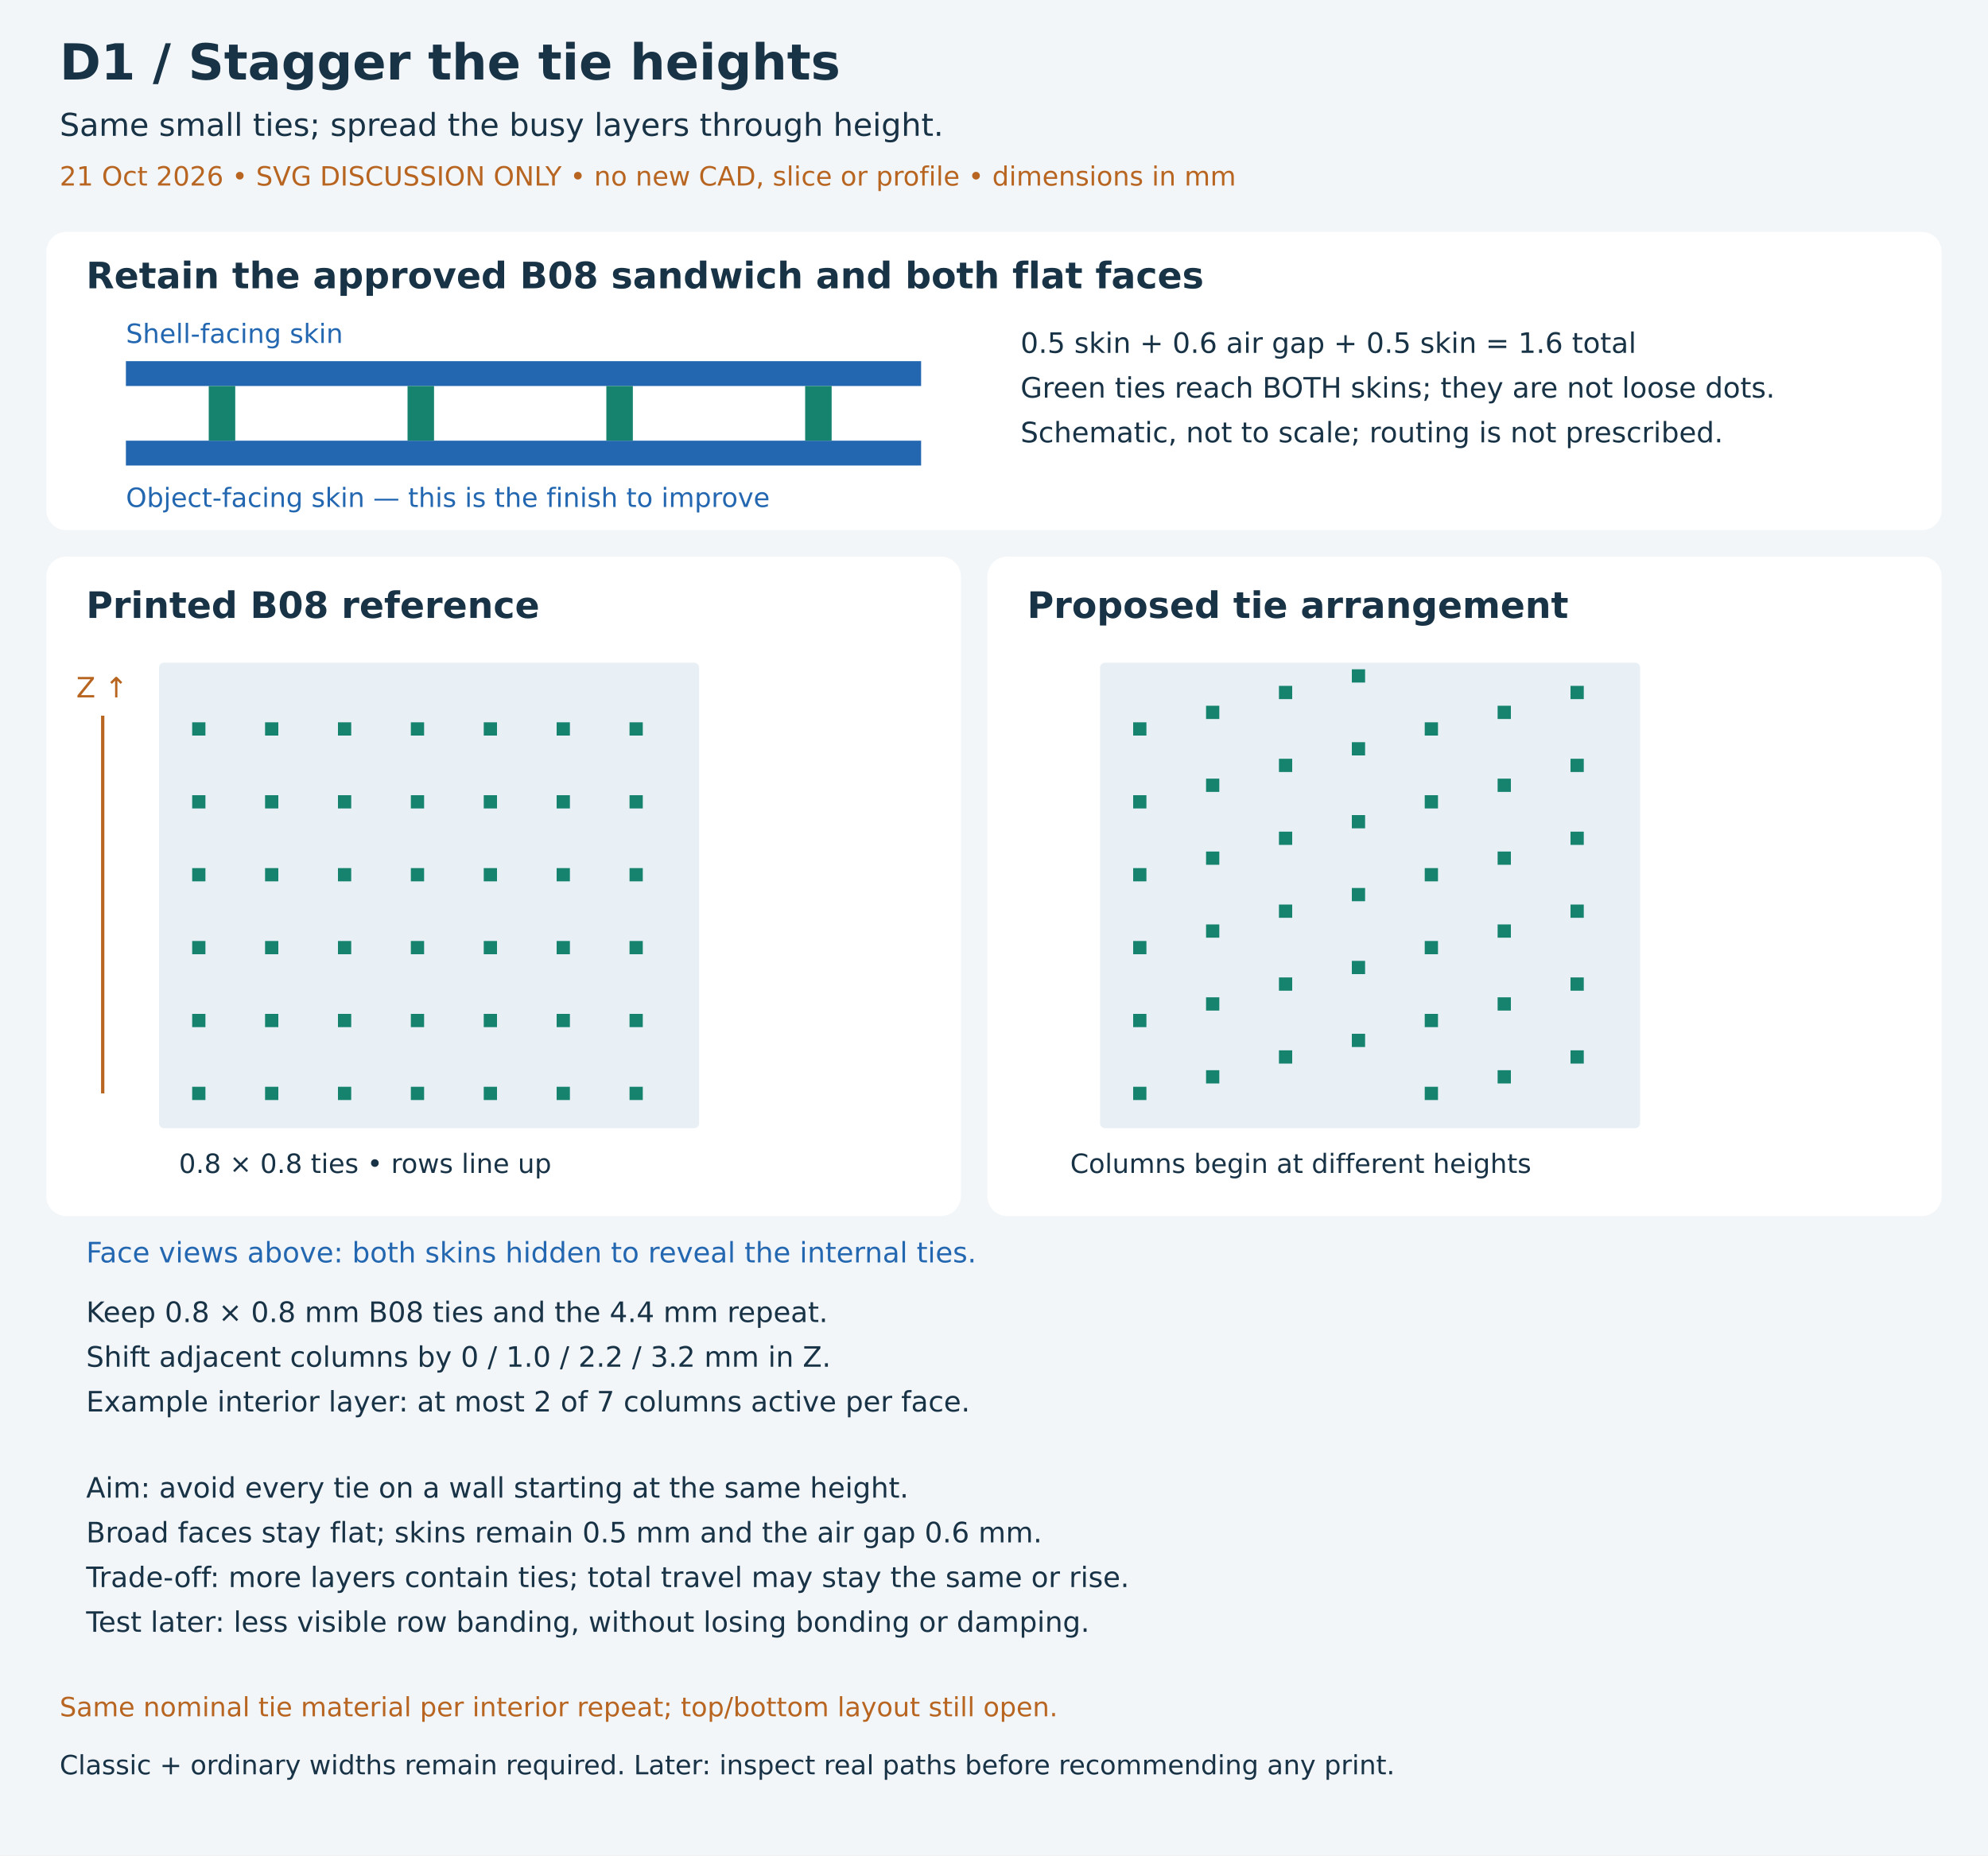
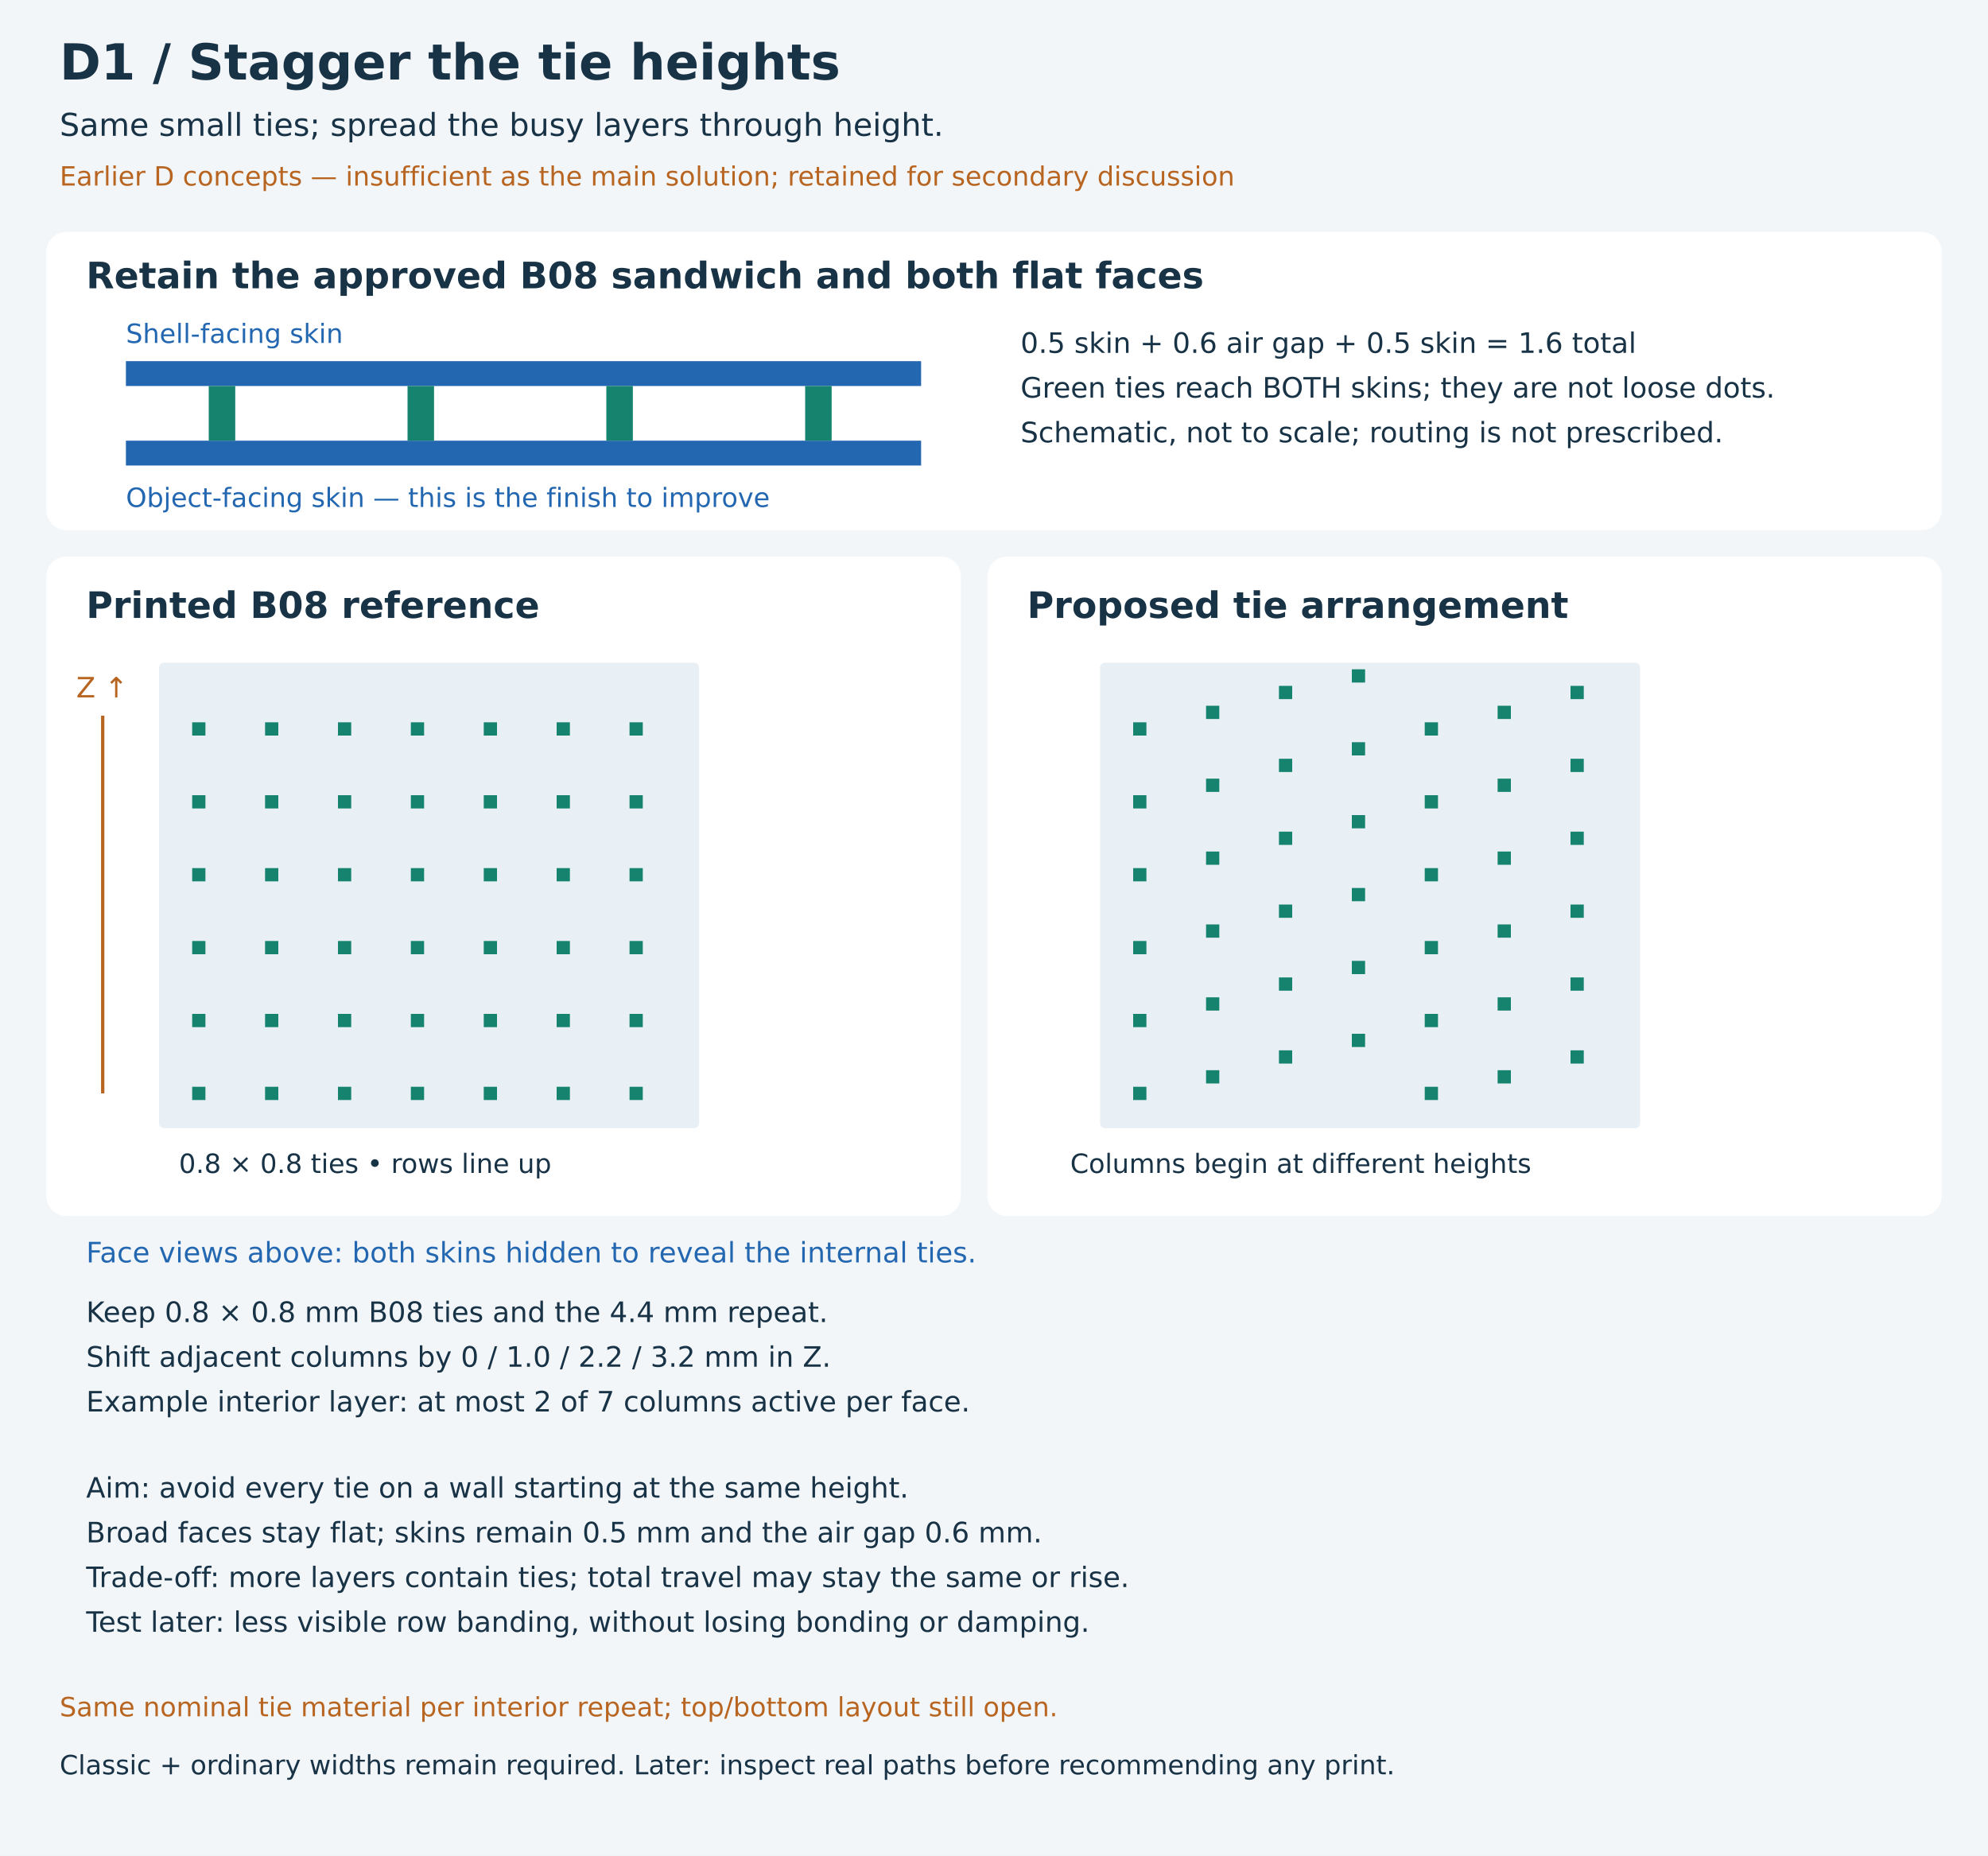
<svg xmlns="http://www.w3.org/2000/svg" width="1200" height="1120" viewBox="0 0 1200 1120" role="img" aria-labelledby="title desc">
  <g font-family="DejaVu Sans, sans-serif">
    <rect x="0" y="0" width="1200" height="1120" fill="#f3f6f9" rx="0" stroke="none" />
    <text x="36" y="48" font-size="30" fill="#183246" font-weight="700">D1 / Stagger the tie heights</text>
    <text x="36" y="82" font-size="19" fill="#183246" font-weight="400">Same small ties; spread the busy layers through height.</text>
-     <text x="36" y="112" font-size="16" fill="#b76520" font-weight="400">21 Oct 2026 • SVG DISCUSSION ONLY • no new CAD, slice or profile • dimensions in mm</text>
+     <text x="36" y="112" font-size="16" fill="#b76520" font-weight="400">Earlier D concepts — insufficient as the main solution; retained for secondary discussion</text>
    <rect x="28" y="140" width="1144" height="180" fill="white" rx="12" stroke="none" />
    <text x="52" y="174" font-size="22" fill="#183246" font-weight="700">Retain the approved B08 sandwich and both flat faces</text>
    <text x="76" y="207" font-size="16" fill="#2367b1" font-weight="400">Shell-facing skin</text>
    <rect x="76" y="218" width="480" height="15" fill="#2367b1" rx="0" stroke="none" />
    <rect x="76" y="266" width="480" height="15" fill="#2367b1" rx="0" stroke="none" />
    <rect x="126" y="233" width="16" height="33" fill="#15836e" rx="0" stroke="none" />
    <rect x="246" y="233" width="16" height="33" fill="#15836e" rx="0" stroke="none" />
    <rect x="366" y="233" width="16" height="33" fill="#15836e" rx="0" stroke="none" />
    <rect x="486" y="233" width="16" height="33" fill="#15836e" rx="0" stroke="none" />
    <text x="76" y="306" font-size="16" fill="#2367b1" font-weight="400">Object-facing skin — this is the finish to improve</text>
    <text x="616" y="213" font-size="17" fill="#183246" font-weight="400">0.5 skin + 0.6 air gap + 0.5 skin = 1.6 total</text>
    <text x="616" y="240" font-size="17" fill="#183246" font-weight="400">Green ties reach BOTH skins; they are not loose dots.</text>
    <text x="616" y="267" font-size="17" fill="#183246" font-weight="400">Schematic, not to scale; routing is not prescribed.</text>
    <rect x="28" y="336" width="552" height="398" fill="white" rx="12" stroke="none" />
    <rect x="596" y="336" width="576" height="398" fill="white" rx="12" stroke="none" />
    <text x="52" y="373" font-size="22" fill="#183246" font-weight="700">Printed B08 reference</text>
    <text x="620" y="373" font-size="22" fill="#183246" font-weight="700">Proposed tie arrangement</text>
    <rect x="96" y="400" width="326" height="281" fill="#e9f0f5" rx="3" stroke="none" />
    <rect x="664" y="400" width="326" height="281" fill="#e9f0f5" rx="3" stroke="none" />
    <rect x="116" y="656.0" width="8" height="8" fill="#15836e" rx="0" stroke="none" />
    <rect x="160" y="656.0" width="8" height="8" fill="#15836e" rx="0" stroke="none" />
    <rect x="204" y="656.0" width="8" height="8" fill="#15836e" rx="0" stroke="none" />
    <rect x="248" y="656.0" width="8" height="8" fill="#15836e" rx="0" stroke="none" />
    <rect x="292" y="656.0" width="8" height="8" fill="#15836e" rx="0" stroke="none" />
    <rect x="336" y="656.0" width="8" height="8" fill="#15836e" rx="0" stroke="none" />
    <rect x="380" y="656.0" width="8" height="8" fill="#15836e" rx="0" stroke="none" />
    <rect x="116" y="612.0" width="8" height="8" fill="#15836e" rx="0" stroke="none" />
    <rect x="160" y="612.0" width="8" height="8" fill="#15836e" rx="0" stroke="none" />
    <rect x="204" y="612.0" width="8" height="8" fill="#15836e" rx="0" stroke="none" />
    <rect x="248" y="612.0" width="8" height="8" fill="#15836e" rx="0" stroke="none" />
    <rect x="292" y="612.0" width="8" height="8" fill="#15836e" rx="0" stroke="none" />
    <rect x="336" y="612.0" width="8" height="8" fill="#15836e" rx="0" stroke="none" />
    <rect x="380" y="612.0" width="8" height="8" fill="#15836e" rx="0" stroke="none" />
    <rect x="116" y="568.0" width="8" height="8" fill="#15836e" rx="0" stroke="none" />
    <rect x="160" y="568.0" width="8" height="8" fill="#15836e" rx="0" stroke="none" />
    <rect x="204" y="568.0" width="8" height="8" fill="#15836e" rx="0" stroke="none" />
    <rect x="248" y="568.0" width="8" height="8" fill="#15836e" rx="0" stroke="none" />
    <rect x="292" y="568.0" width="8" height="8" fill="#15836e" rx="0" stroke="none" />
    <rect x="336" y="568.0" width="8" height="8" fill="#15836e" rx="0" stroke="none" />
    <rect x="380" y="568.0" width="8" height="8" fill="#15836e" rx="0" stroke="none" />
    <rect x="116" y="524.0" width="8" height="8" fill="#15836e" rx="0" stroke="none" />
    <rect x="160" y="524.0" width="8" height="8" fill="#15836e" rx="0" stroke="none" />
    <rect x="204" y="524.0" width="8" height="8" fill="#15836e" rx="0" stroke="none" />
    <rect x="248" y="524.0" width="8" height="8" fill="#15836e" rx="0" stroke="none" />
    <rect x="292" y="524.0" width="8" height="8" fill="#15836e" rx="0" stroke="none" />
    <rect x="336" y="524.0" width="8" height="8" fill="#15836e" rx="0" stroke="none" />
    <rect x="380" y="524.0" width="8" height="8" fill="#15836e" rx="0" stroke="none" />
    <rect x="116" y="480.0" width="8" height="8" fill="#15836e" rx="0" stroke="none" />
    <rect x="160" y="480.0" width="8" height="8" fill="#15836e" rx="0" stroke="none" />
    <rect x="204" y="480.0" width="8" height="8" fill="#15836e" rx="0" stroke="none" />
    <rect x="248" y="480.0" width="8" height="8" fill="#15836e" rx="0" stroke="none" />
    <rect x="292" y="480.0" width="8" height="8" fill="#15836e" rx="0" stroke="none" />
    <rect x="336" y="480.0" width="8" height="8" fill="#15836e" rx="0" stroke="none" />
    <rect x="380" y="480.0" width="8" height="8" fill="#15836e" rx="0" stroke="none" />
    <rect x="116" y="436.0" width="8" height="8" fill="#15836e" rx="0" stroke="none" />
    <rect x="160" y="436.0" width="8" height="8" fill="#15836e" rx="0" stroke="none" />
    <rect x="204" y="436.0" width="8" height="8" fill="#15836e" rx="0" stroke="none" />
    <rect x="248" y="436.0" width="8" height="8" fill="#15836e" rx="0" stroke="none" />
    <rect x="292" y="436.0" width="8" height="8" fill="#15836e" rx="0" stroke="none" />
    <rect x="336" y="436.0" width="8" height="8" fill="#15836e" rx="0" stroke="none" />
    <rect x="380" y="436.0" width="8" height="8" fill="#15836e" rx="0" stroke="none" />
    <rect x="684" y="656.0" width="8" height="8" fill="#15836e" rx="0" stroke="none" />
    <rect x="728" y="646.0" width="8" height="8" fill="#15836e" rx="0" stroke="none" />
    <rect x="772" y="634.0" width="8" height="8" fill="#15836e" rx="0" stroke="none" />
    <rect x="816" y="624.0" width="8" height="8" fill="#15836e" rx="0" stroke="none" />
    <rect x="860" y="656.0" width="8" height="8" fill="#15836e" rx="0" stroke="none" />
    <rect x="904" y="646.0" width="8" height="8" fill="#15836e" rx="0" stroke="none" />
    <rect x="948" y="634.0" width="8" height="8" fill="#15836e" rx="0" stroke="none" />
    <rect x="684" y="612.0" width="8" height="8" fill="#15836e" rx="0" stroke="none" />
    <rect x="728" y="602.0" width="8" height="8" fill="#15836e" rx="0" stroke="none" />
    <rect x="772" y="590.0" width="8" height="8" fill="#15836e" rx="0" stroke="none" />
    <rect x="816" y="580.0" width="8" height="8" fill="#15836e" rx="0" stroke="none" />
    <rect x="860" y="612.0" width="8" height="8" fill="#15836e" rx="0" stroke="none" />
    <rect x="904" y="602.0" width="8" height="8" fill="#15836e" rx="0" stroke="none" />
    <rect x="948" y="590.0" width="8" height="8" fill="#15836e" rx="0" stroke="none" />
    <rect x="684" y="568.0" width="8" height="8" fill="#15836e" rx="0" stroke="none" />
    <rect x="728" y="558.0" width="8" height="8" fill="#15836e" rx="0" stroke="none" />
    <rect x="772" y="546.0" width="8" height="8" fill="#15836e" rx="0" stroke="none" />
    <rect x="816" y="536.0" width="8" height="8" fill="#15836e" rx="0" stroke="none" />
    <rect x="860" y="568.0" width="8" height="8" fill="#15836e" rx="0" stroke="none" />
    <rect x="904" y="558.0" width="8" height="8" fill="#15836e" rx="0" stroke="none" />
    <rect x="948" y="546.0" width="8" height="8" fill="#15836e" rx="0" stroke="none" />
    <rect x="684" y="524.0" width="8" height="8" fill="#15836e" rx="0" stroke="none" />
    <rect x="728" y="514.0" width="8" height="8" fill="#15836e" rx="0" stroke="none" />
    <rect x="772" y="502.0" width="8" height="8" fill="#15836e" rx="0" stroke="none" />
    <rect x="816" y="492.0" width="8" height="8" fill="#15836e" rx="0" stroke="none" />
    <rect x="860" y="524.0" width="8" height="8" fill="#15836e" rx="0" stroke="none" />
    <rect x="904" y="514.0" width="8" height="8" fill="#15836e" rx="0" stroke="none" />
    <rect x="948" y="502.0" width="8" height="8" fill="#15836e" rx="0" stroke="none" />
    <rect x="684" y="480.0" width="8" height="8" fill="#15836e" rx="0" stroke="none" />
    <rect x="728" y="470.0" width="8" height="8" fill="#15836e" rx="0" stroke="none" />
    <rect x="772" y="458.0" width="8" height="8" fill="#15836e" rx="0" stroke="none" />
    <rect x="816" y="448.0" width="8" height="8" fill="#15836e" rx="0" stroke="none" />
    <rect x="860" y="480.0" width="8" height="8" fill="#15836e" rx="0" stroke="none" />
    <rect x="904" y="470.0" width="8" height="8" fill="#15836e" rx="0" stroke="none" />
    <rect x="948" y="458.0" width="8" height="8" fill="#15836e" rx="0" stroke="none" />
    <rect x="684" y="436.0" width="8" height="8" fill="#15836e" rx="0" stroke="none" />
    <rect x="728" y="426.0" width="8" height="8" fill="#15836e" rx="0" stroke="none" />
    <rect x="772" y="414.0" width="8" height="8" fill="#15836e" rx="0" stroke="none" />
    <rect x="816" y="404.0" width="8" height="8" fill="#15836e" rx="0" stroke="none" />
    <rect x="860" y="436.0" width="8" height="8" fill="#15836e" rx="0" stroke="none" />
    <rect x="904" y="426.0" width="8" height="8" fill="#15836e" rx="0" stroke="none" />
    <rect x="948" y="414.0" width="8" height="8" fill="#15836e" rx="0" stroke="none" />
    <line x1="62" y1="660" x2="62" y2="432" stroke="#b76520" stroke-width="2" />
    <text x="46" y="421" font-size="17" fill="#b76520" font-weight="400">Z ↑</text>
    <text x="108" y="708" font-size="16" fill="#183246" font-weight="400">0.8 × 0.8 ties • rows line up</text>
    <text x="646" y="708" font-size="16" fill="#183246" font-weight="400">Columns begin at different heights</text>
    <text x="52" y="762" font-size="17" fill="#2367b1" font-weight="400">Face views above: both skins hidden to reveal the internal ties.</text>
    <text x="52" y="798" font-size="17" fill="#183246" font-weight="400">Keep 0.8 × 0.8 mm B08 ties and the 4.4 mm repeat.</text>
    <text x="52" y="825" font-size="17" fill="#183246" font-weight="400">Shift adjacent columns by 0 / 1.0 / 2.2 / 3.2 mm in Z.</text>
    <text x="52" y="852" font-size="17" fill="#183246" font-weight="400">Example interior layer: at most 2 of 7 columns active per face.</text>
    <text x="52" y="904" font-size="17" fill="#183246" font-weight="400">Aim: avoid every tie on a wall starting at the same height.</text>
    <text x="52" y="931" font-size="17" fill="#183246" font-weight="400">Broad faces stay flat; skins remain 0.5 mm and the air gap 0.6 mm.</text>
    <text x="52" y="958" font-size="17" fill="#183246" font-weight="400">Trade-off: more layers contain ties; total travel may stay the same or rise.</text>
    <text x="52" y="985" font-size="17" fill="#183246" font-weight="400">Test later: less visible row banding, without losing bonding or damping.</text>
    <text x="36" y="1036" font-size="16" fill="#b76520" font-weight="400">Same nominal tie material per interior repeat; top/bottom layout still open.</text>
    <text x="36" y="1071" font-size="16" fill="#183246" font-weight="400">Classic + ordinary widths remain required. Later: inspect real paths before recommending any print.</text>
  </g>
</svg>
